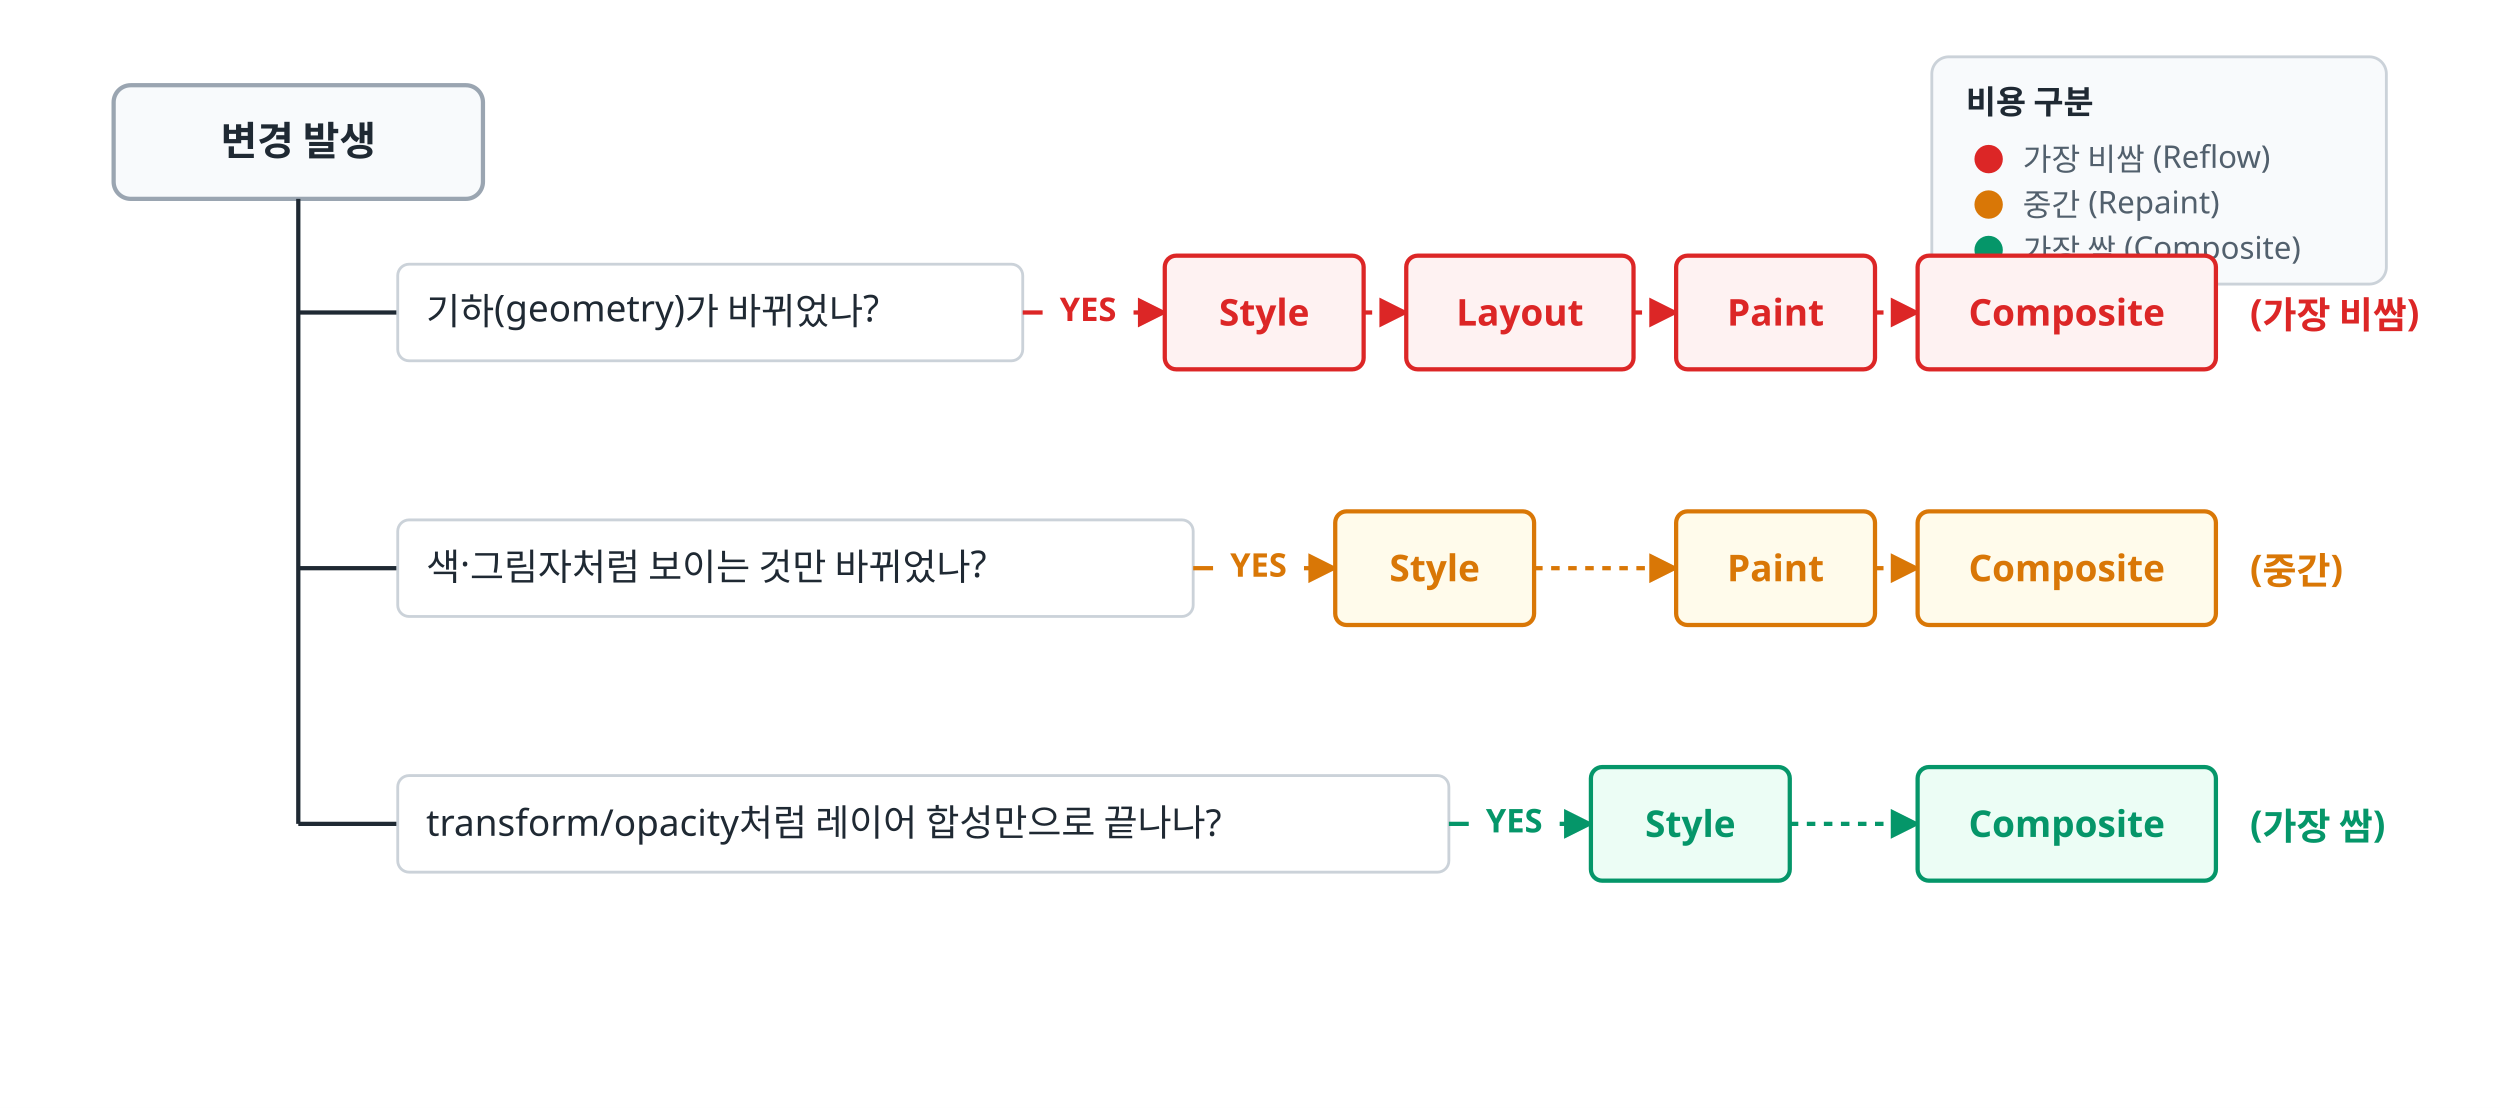
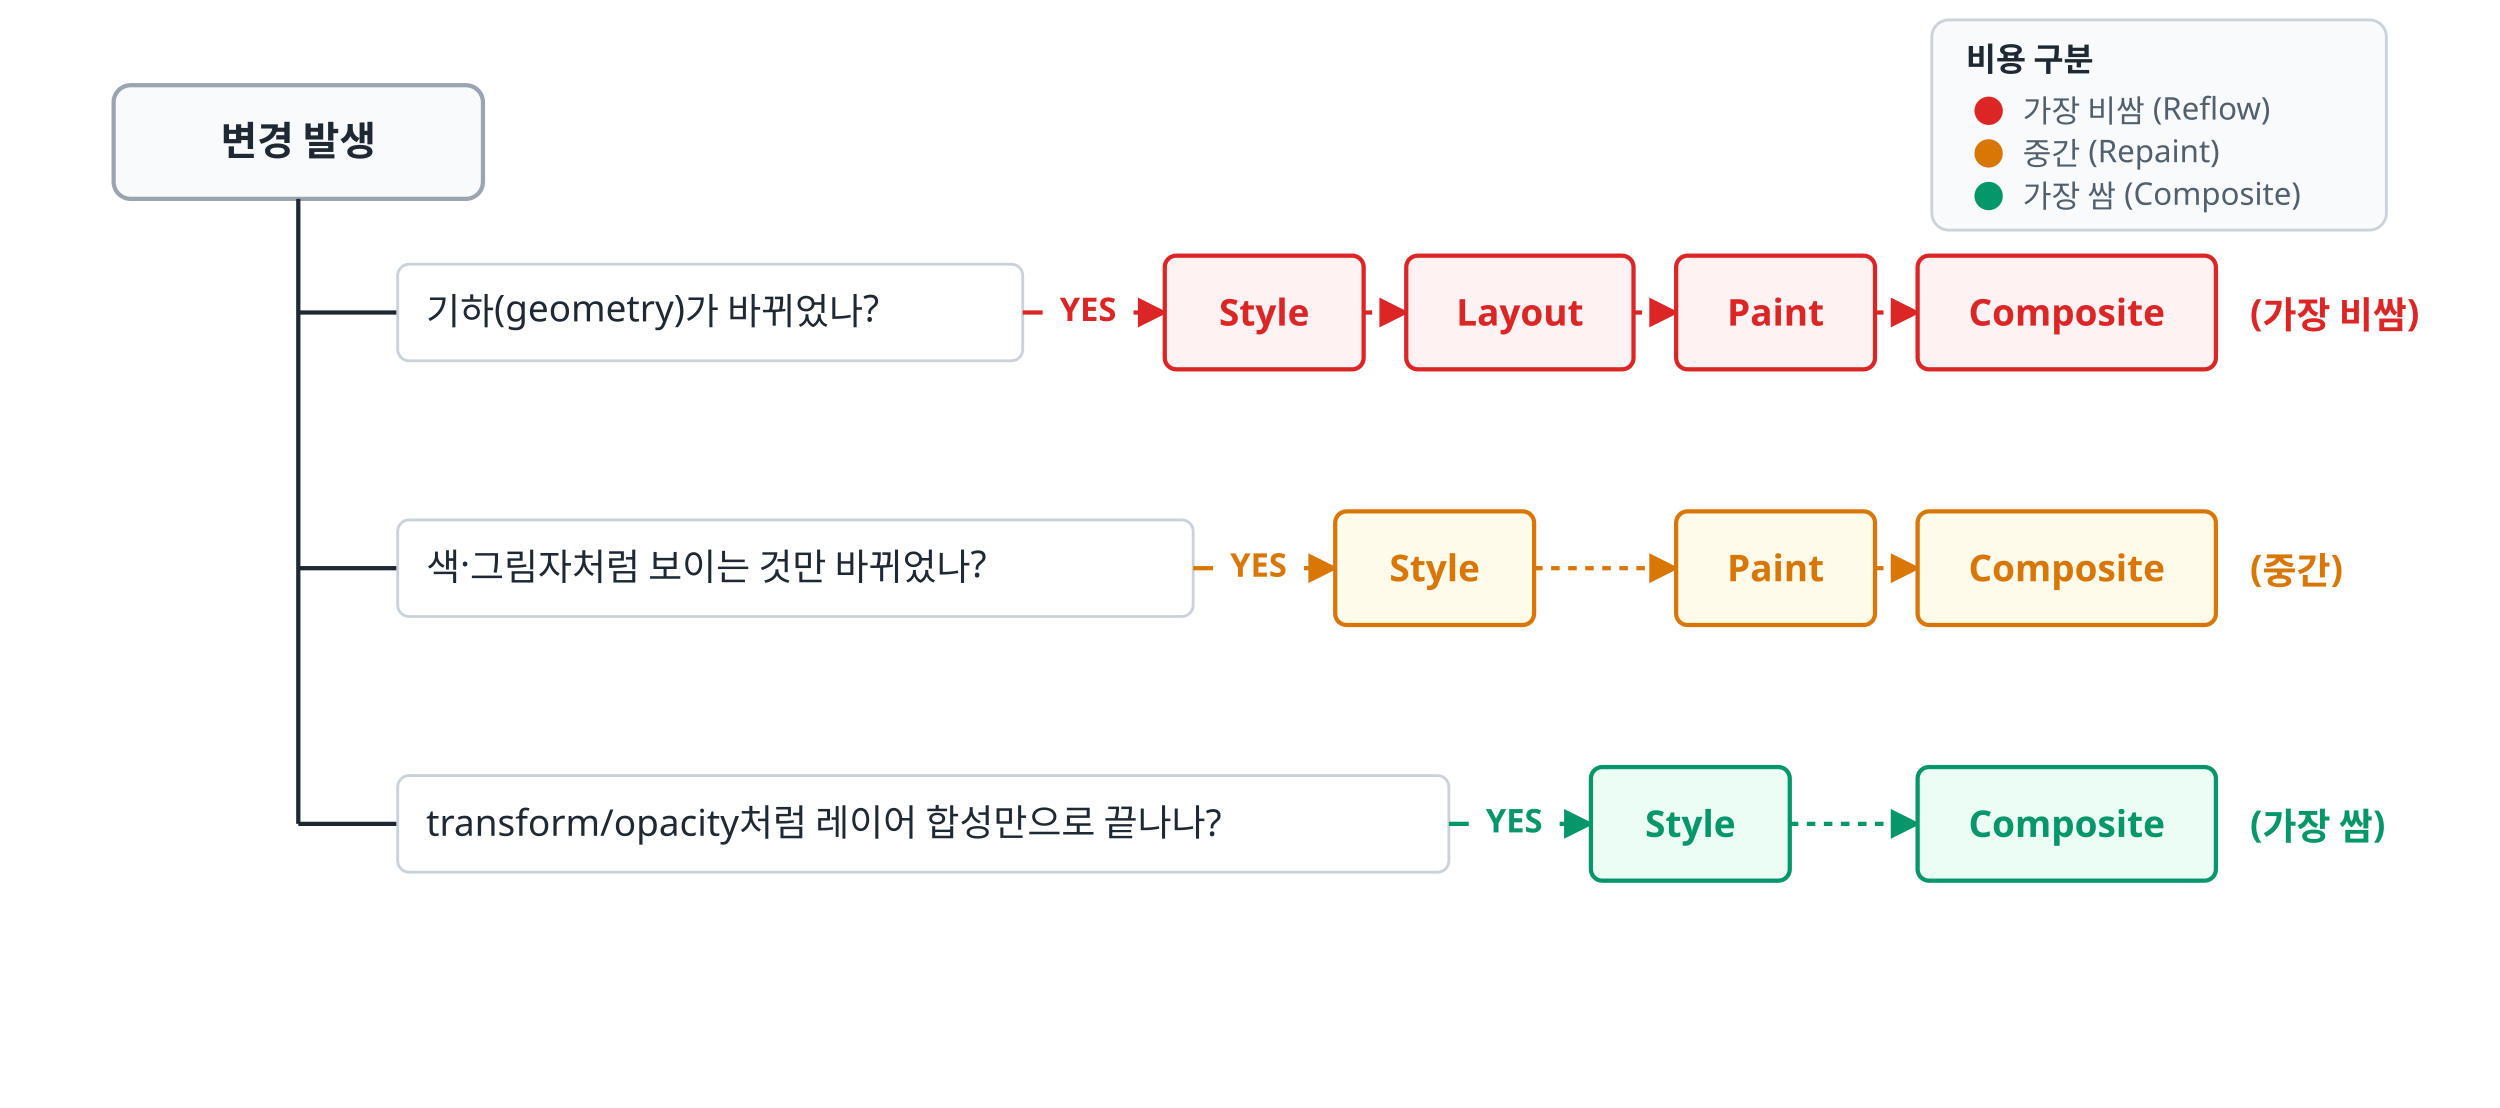
<svg xmlns="http://www.w3.org/2000/svg" viewBox="0 0 880 390" width="880" height="390" font-family="'Malgun Gothic','Apple SD Gothic Neo','Noto Sans KR','Segoe UI',sans-serif" role="img" aria-labelledby="t d">
  <rect width="880" height="390" fill="#ffffff" />
  <defs>
    <marker id="a-ink" viewBox="0 0 10 10" refX="9" refY="5" markerWidth="7" markerHeight="7" orient="auto-start-reverse">
      <path d="M0,0 L10,5 L0,10 z" fill="#1f2933" />
    </marker>
    <marker id="a-red" viewBox="0 0 10 10" refX="9" refY="5" markerWidth="7" markerHeight="7" orient="auto-start-reverse">
      <path d="M0,0 L10,5 L0,10 z" fill="#dc2626" />
    </marker>
    <marker id="a-amber" viewBox="0 0 10 10" refX="9" refY="5" markerWidth="7" markerHeight="7" orient="auto-start-reverse">
      <path d="M0,0 L10,5 L0,10 z" fill="#d97706" />
    </marker>
    <marker id="a-emerald" viewBox="0 0 10 10" refX="9" refY="5" markerWidth="7" markerHeight="7" orient="auto-start-reverse">
      <path d="M0,0 L10,5 L0,10 z" fill="#059669" />
    </marker>
  </defs>
-   <g transform="translate(680, 20)">
-     <rect x="0" y="0" width="160" height="80" rx="6" fill="#f8fafc" stroke="#cbd2d9" stroke-width="1" />
-     <text x="12" y="20" font-size="11.5" font-weight="bold" fill="#1f2933">비용 구분</text>
-     <circle cx="20" cy="36" r="5" fill="#dc2626" />
-     <text x="32" y="40" font-size="11" fill="#52606d">가장 비쌈 (Reflow)</text>
-     <circle cx="20" cy="52" r="5" fill="#d97706" />
-     <text x="32" y="56" font-size="11" fill="#52606d">중간 (Repaint)</text>
-     <circle cx="20" cy="68" r="5" fill="#059669" />
-     <text x="32" y="72" font-size="11" fill="#52606d">가장 쌈 (Composite)</text>
+   <g transform="translate(680, 7)">
+     <rect x="0" y="0" width="160" height="74" rx="6" fill="#f8fafc" stroke="#cbd2d9" stroke-width="1" />
+     <text x="12" y="18" font-size="11.5" font-weight="bold" fill="#1f2933">비용 구분</text>
+     <circle cx="20" cy="32" r="5" fill="#dc2626" />
+     <text x="32" y="36" font-size="11" fill="#52606d">가장 비쌈 (Reflow)</text>
+     <circle cx="20" cy="47" r="5" fill="#d97706" />
+     <text x="32" y="51" font-size="11" fill="#52606d">중간 (Repaint)</text>
+     <circle cx="20" cy="62" r="5" fill="#059669" />
+     <text x="32" y="66" font-size="11" fill="#52606d">가장 쌈 (Composite)</text>
  </g>
  <rect x="40" y="30" width="130" height="40" rx="6" fill="#f8fafc" stroke="#9aa5b1" stroke-width="1.5" />
  <text x="105" y="54.6" font-size="14" font-weight="bold" fill="#1f2933" text-anchor="middle">변경 발생</text>
  <path d="M105,70 L105,290" stroke="#1f2933" stroke-width="1.5" fill="none" />
  <path d="M105,110 L140,110" stroke="#1f2933" stroke-width="1.5" fill="none" />
  <rect x="140" y="93" width="220" height="34" rx="4" fill="#ffffff" stroke="#cbd2d9" stroke-width="1" />
  <text x="150" y="114.2" font-size="13" fill="#1f2933">기하(geometry)가 바뀌었나?</text>
  <path d="M360,110 L410,110" stroke="#dc2626" stroke-width="1.5" fill="none" marker-end="url(#a-red)" />
  <rect x="367" y="100" width="32" height="18" fill="#ffffff" />
  <text x="383" y="113" font-size="11.5" font-weight="bold" fill="#dc2626" text-anchor="middle">YES</text>
  <g transform="translate(410, 90)">
    <rect x="0" y="0" width="70" height="40" rx="4" fill="#fef2f2" stroke="#dc2626" stroke-width="1.5" />
    <text x="35" y="24.6" font-size="13" font-weight="bold" fill="#dc2626" text-anchor="middle">Style</text>
    <path d="M70,20 L85,20" stroke="#dc2626" stroke-width="1.5" stroke-dasharray="3 3" fill="none" marker-end="url(#a-red)" />
    <rect x="85" y="0" width="80" height="40" rx="4" fill="#fef2f2" stroke="#dc2626" stroke-width="1.5" />
    <text x="125" y="24.6" font-size="13" font-weight="bold" fill="#dc2626" text-anchor="middle">Layout</text>
    <path d="M165,20 L180,20" stroke="#dc2626" stroke-width="1.5" stroke-dasharray="3 3" fill="none" marker-end="url(#a-red)" />
    <rect x="180" y="0" width="70" height="40" rx="4" fill="#fef2f2" stroke="#dc2626" stroke-width="1.5" />
    <text x="215" y="24.6" font-size="13" font-weight="bold" fill="#dc2626" text-anchor="middle">Paint</text>
    <path d="M250,20 L265,20" stroke="#dc2626" stroke-width="1.5" stroke-dasharray="3 3" fill="none" marker-end="url(#a-red)" />
    <rect x="265" y="0" width="105" height="40" rx="4" fill="#fef2f2" stroke="#dc2626" stroke-width="1.5" />
    <text x="317.5" y="24.6" font-size="13" font-weight="bold" fill="#dc2626" text-anchor="middle">Composite</text>
    <text x="382" y="24.6" font-size="13" font-weight="bold" fill="#dc2626">(가장 비쌈)</text>
  </g>
  <path d="M105,200 L140,200" stroke="#1f2933" stroke-width="1.5" fill="none" />
  <rect x="140" y="183" width="280" height="34" rx="4" fill="#ffffff" stroke="#cbd2d9" stroke-width="1" />
  <text x="150" y="204.2" font-size="13" fill="#1f2933">색·그림자처럼 보이는 것만 바뀌었나?</text>
  <path d="M420,200 L470,200" stroke="#d97706" stroke-width="1.5" fill="none" marker-end="url(#a-amber)" />
  <rect x="427" y="190" width="32" height="18" fill="#ffffff" />
  <text x="443" y="203" font-size="11.5" font-weight="bold" fill="#d97706" text-anchor="middle">YES</text>
  <g transform="translate(470, 180)">
    <rect x="0" y="0" width="70" height="40" rx="4" fill="#fffbeb" stroke="#d97706" stroke-width="1.5" />
    <text x="35" y="24.6" font-size="13" font-weight="bold" fill="#d97706" text-anchor="middle">Style</text>
    <path d="M70,20 L120,20" stroke="#d97706" stroke-width="1.5" stroke-dasharray="3 3" fill="none" marker-end="url(#a-amber)" />
    <rect x="120" y="0" width="70" height="40" rx="4" fill="#fffbeb" stroke="#d97706" stroke-width="1.5" />
    <text x="155" y="24.6" font-size="13" font-weight="bold" fill="#d97706" text-anchor="middle">Paint</text>
    <path d="M190,20 L205,20" stroke="#d97706" stroke-width="1.5" stroke-dasharray="3 3" fill="none" marker-end="url(#a-amber)" />
    <rect x="205" y="0" width="105" height="40" rx="4" fill="#fffbeb" stroke="#d97706" stroke-width="1.5" />
    <text x="257.5" y="24.6" font-size="13" font-weight="bold" fill="#d97706" text-anchor="middle">Composite</text>
    <text x="322" y="24.6" font-size="13" font-weight="bold" fill="#d97706">(중간)</text>
  </g>
  <path d="M105,290 L140,290" stroke="#1f2933" stroke-width="1.5" fill="none" />
  <rect x="140" y="273" width="370" height="34" rx="4" fill="#ffffff" stroke="#cbd2d9" stroke-width="1" />
  <text x="150" y="294.2" font-size="13" fill="#1f2933">transform/opacity처럼 레이어 합성만으로 끝나나?</text>
  <path d="M510,290 L560,290" stroke="#059669" stroke-width="1.5" fill="none" marker-end="url(#a-emerald)" />
  <rect x="517" y="280" width="32" height="18" fill="#ffffff" />
  <text x="533" y="293" font-size="11.5" font-weight="bold" fill="#059669" text-anchor="middle">YES</text>
  <g transform="translate(560, 270)">
    <rect x="0" y="0" width="70" height="40" rx="4" fill="#ecfdf5" stroke="#059669" stroke-width="1.5" />
    <text x="35" y="24.6" font-size="13" font-weight="bold" fill="#059669" text-anchor="middle">Style</text>
    <path d="M70,20 L115,20" stroke="#059669" stroke-width="1.5" stroke-dasharray="3 3" fill="none" marker-end="url(#a-emerald)" />
    <rect x="115" y="0" width="105" height="40" rx="4" fill="#ecfdf5" stroke="#059669" stroke-width="1.5" />
    <text x="167.5" y="24.6" font-size="13" font-weight="bold" fill="#059669" text-anchor="middle">Composite</text>
    <text x="232" y="24.6" font-size="13" font-weight="bold" fill="#059669">(가장 쌈)</text>
  </g>
</svg>
